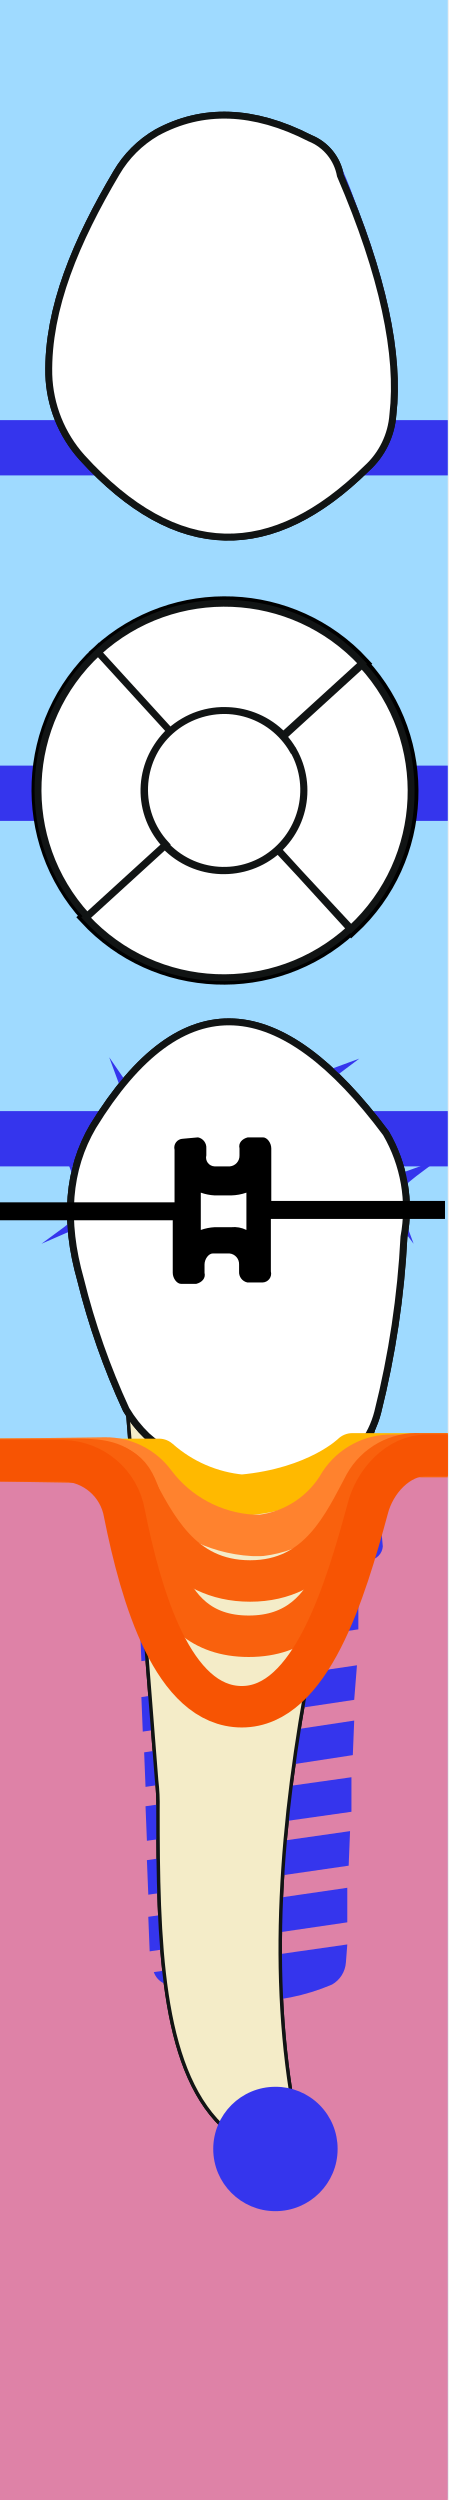
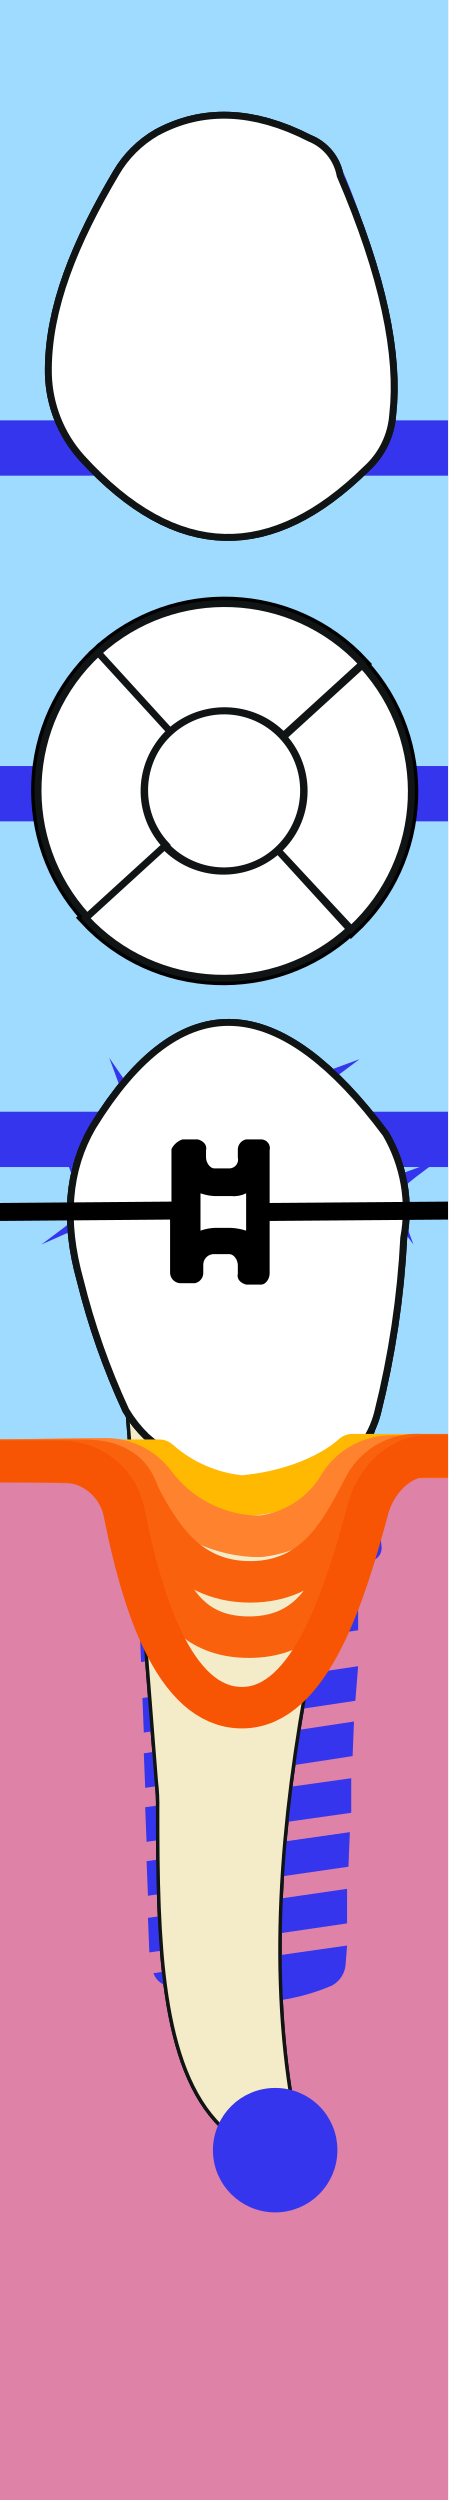
- <svg xmlns="http://www.w3.org/2000/svg" viewBox="0 0 32.43 180.9">
+ <svg xmlns="http://www.w3.org/2000/svg" viewBox="0 0 32.4 180.8">
  <g class="Слой_2" data-name="Слой 2">
    <g class="Слой_1-2" data-name="Слой 1">
      <g class="_34" data-name="34">
-         <path class="background" d="M32.43,0H0V180.8h32.4V0Z" style="fill:#9fdaff" />
-         <path class="bone" d="M32.43,105.9H0v75h32.4v-75Z" style="fill:#de82a7" />
-         <path class="bridge" d="M0,59.4v-4h32.4v4Zm0-29v4h32.4v-4Zm0,50v4h32.4v-4Z" style="fill:#3535ed" />
-         <path class="root" d="M9.23,102.1l2.1,26.7a14.77,14.77,0,0,1,.1,2.1c0,9.5.2,18.6,4.6,22.9,1.8,2.5,3.3,3,4.4,1a5.37,5.37,0,0,0,.6-3.5c-1.6-10.3-.5-21.6,1.9-33.2l4.4-15.8" style="fill:#f4ecc8;stroke:#111414;stroke-miterlimit:10;stroke-width:0.25px" />
-         <path class="rootCanal" d="M19,156c-.5,0-.9-.5-1.4-1.5-4.3-9.2-5.1-55.3-4.2-56.4.1,0,2.7-2.8,5.5-2.8,1.6,0,2.9.9,3.9,2.8-1,9.2-1.9,16-2.7,21.4-1.8,13-2.7,19-.5,36.1a.72.72,0,0,1-.6.4Zm-.1-60.4c1.5,0,2.8.9,3.8,2.7-1,9.2-1.9,16-2.7,21.4-1.8,13-2.7,19-.5,36.1-.2.1-.3.2-.5.2-.4,0-.8-.5-1-.9-4.3-7.5-5.3-54.5-4.5-56.7h0c.1-.2,2.7-2.8,5.4-2.8m0-.3c-2.8,0-5.5,2.8-5.5,2.8-1.2.1.1,58,5.6,58a1.08,1.08,0,0,0,.7-.3c-3.1-24.4-.1-26.3,3.2-57.6-1.2-2.2-2.6-2.9-4-2.9Z" style="fill:none" />
-         <path class="implant" d="M25.13,140.7l-14,2a1.39,1.39,0,0,0,.7.8,15.23,15.23,0,0,0,12.2.1,2,2,0,0,0,1-1.6Zm0-4.1-14.4,2.1.1,2.5,14.3-2.1Zm.2-4.1-14.7,2.1.1,2.5,14.5-2.1Zm.1-3.9-14.9,2.1.1,2.5,14.8-2.1Zm.2-4.1-15.2,2.3.1,2.5,15-2.3Zm.2-4-15.6,2.3.1,2.5,15.3-2.3Zm.1-5.1-15.8,2.3.1,2.5,15.7-2.3v-2.5Zm.1-.7-16-.1.1,2.7L26,114.9Zm1.5-4.7h-.4L9,109.9h-.4v1.9a1.85,1.85,0,0,0,.2.7.91.91,0,0,0,.7.3h1.1l15,.1h1.1a1.08,1.08,0,0,0,1-1Zm.9-2.8V106h0a.94.94,0,0,0-1-1l-18.1-.1h0a1.08,1.08,0,0,0-1,1v1.2c0,.5.1.7.4.9.1,0,.2.1.4.1l18.1.1a.6.6,0,0,0,.4-.1,1.49,1.49,0,0,0,.4-.9Z" style="fill:#3535ed" />
-         <path class="rootMusk" d="M9.23,102.1l2.1,26.7a14.77,14.77,0,0,1,.1,2.1c0,9.5.2,18.6,4.6,22.9,1.8,2.5,3.3,3,4.4,1a5.37,5.37,0,0,0,.6-3.5c-1.6-10.3-.5-21.6,1.9-33.2l4.4-15.8" style="fill:#f4ecc8;stroke:#111414;stroke-miterlimit:10;stroke-width:0.25px" />
-         <path class="coronaLingual" d="M22.43,10c-4.1-2.1-7.8-2.2-11.1-.4a8.06,8.06,0,0,0-2.9,2.9c-2.9,4.9-5,9.8-4.9,14.6a9.43,9.43,0,0,0,2.4,6c6.9,7.6,13.8,7.5,20.6.8a5.82,5.82,0,0,0,1.9-3.9c.5-4.3-.7-10.1-3.8-17.3A3.59,3.59,0,0,0,22.43,10Z" style="fill:#fff;stroke:#111414;stroke-miterlimit:10;stroke-width:0.5px" />
-         <path class="coronaLingualIncisalDistal" d="M28.43,30.6h-7.6v7.1a19.71,19.71,0,0,0,5.8-4.1A6.22,6.22,0,0,0,28.43,30.6Z" style="fill:#3535ed" />
-         <path class="coronaLingualIncisalMiddle" d="M10.93,30.6v6.3a10.75,10.75,0,0,0,10,.8V30.6Z" style="fill:#3535ed" />
-         <path class="coronaLingualIncisionMesial" d="M4.63,30.6a11.35,11.35,0,0,0,1.5,2.3,20.88,20.88,0,0,0,4.8,4.1V30.7Z" style="fill:#3535ed" />
-         <path class="coronaLingualMiddleDistal" d="M26.53,16.9h-5.7V30.6h7.6c.1-.3.1-.5.2-.8Q29.23,24.7,26.53,16.9Z" style="fill:#3535ed" />
-         <path class="coronaLingualMiddleMiddle" d="M20.83,16.9h-10V30.6h10Z" style="fill:#3535ed" />
-         <path class="coronaLingualMiddleMesial" d="M6.23,16.9a22.92,22.92,0,0,0-2.4,9.9,8.49,8.49,0,0,0,.9,3.8H11V16.9Z" style="fill:#3535ed" />
-         <path class="coronaLingualCervicalDistal" d="M24.83,12.4a5.08,5.08,0,0,0-2.4-2.6,11.11,11.11,0,0,0-1.6-.7v7.8h5.7C26,15.5,25.53,14,24.83,12.4Z" style="fill:#3535ed" />
-         <path class="coronaLingualCervicalMiddle" d="M11.53,9.4a1,1,0,0,0-.5.4V17H21V9.2C17.43,7.7,14.23,7.8,11.53,9.4Z" style="fill:#3535ed" />
-         <path class="coronaLingualCervicalMesial" d="M8.73,12.2c-.9,1.5-1.7,3.1-2.5,4.7H11V9.7A9.15,9.15,0,0,0,8.73,12.2Z" style="fill:#3535ed" />
-         <path class="coronaLabial" d="M29.23,89.5a10.93,10.93,0,0,0-1.3-7.5c-7.6-10.2-14.7-11.1-21.2-.5Q4,86.15,5.83,92.6a52.43,52.43,0,0,0,3.3,9.4,9,9,0,0,0,1.5,1.9c4.7,4.1,9.2,5,13.5,2.5a6.81,6.81,0,0,0,3.2-4.2A65.93,65.93,0,0,0,29.23,89.5Z" style="fill:#fff;stroke:#111414;stroke-miterlimit:10;stroke-width:0.5px" />
-         <path class="coronaLabialIncisalDistal" d="M20.93,75.3v4.5H26A18.37,18.37,0,0,0,20.93,75.3Z" style="fill:#3535ed" />
-         <path class="coronaLabialIncisalMiddle" d="M11.73,75.8v3.9H21V75.2A8,8,0,0,0,11.73,75.8Z" style="fill:#3535ed" />
-         <path class="coronaLabialIncisionMesial" d="M8,79.8h3.7V75.9A17.14,17.14,0,0,0,8,79.8Z" style="fill:#3535ed" />
-         <path class="coronaLabialMiddleDistal" d="M27.93,82c-.6-.8-1.2-1.6-1.8-2.3h-5.2V98h7.3a61.27,61.27,0,0,0,1.1-8.6A11.39,11.39,0,0,0,27.93,82Z" style="fill:#3535ed" />
-         <path class="coronaLabialMiddleMiddle" d="M20.93,79.7h-9.3V98h9.3Z" style="fill:#3535ed" />
-         <path class="coronaLabialMiddleMesial" d="M8,79.7l-1.2,1.8q-2.7,4.65-.9,11.1a49.76,49.76,0,0,0,1.6,5.5h4.2V79.8L8,79.7Z" style="fill:#3535ed" />
-         <path class="coronaLabialCervicalDistal" d="M20.93,98.1v9.5a9.08,9.08,0,0,0,3.1-1.2,6.81,6.81,0,0,0,3.2-4.2c.4-1.4.7-2.7,1-4.1Z" style="fill:#3535ed" />
-         <path class="coronaLabialCervicalMiddle" d="M11.73,98v6.6c3.2,2.5,6.3,3.5,9.3,2.9V98Z" style="fill:#3535ed" />
-         <path class="coronaLabialCervicalMesial" d="M7.53,98c.5,1.3,1.1,2.7,1.7,3.9a9,9,0,0,0,1.5,1.9,9,9,0,0,1,1,.9V98.1L7.53,98Z" style="fill:#3535ed" />
-         <path class="veneer" d="M17.63,81.6c2.8-1,3.1-.9,4.9,1.5l1.2,1.6L23,82.8c-1.1-2.8-1-3.2,1.4-5L26,76.6l-1.9.7c-2.8,1-3.1.9-4.9-1.5L18,74.2l.7,1.9c1.1,2.8,1,3.2-1.4,5l-1.6,1.2ZM18.73,92c1.7-.6,1.8-.6,2.9.9l1.2,1.6-.6-1.8c-.6-1.7-.5-1.9.9-3l1.6-1.2-1.9.7c-1.6.6-1.8.6-2.9-.9l-1.2-1.6.7,1.9c.6,1.7.5,1.9-.9,3l-1.6,1.2Zm7.1-4.5c1.7-.6,1.8-.6,2.9.9l1.2,1.6-.7-1.9c-.6-1.7-.5-1.9.9-3l1.6-1.2-1.9.7c-1.6.6-1.8.5-2.9-.9l-1.2-1.6.7,1.9c.6,1.7.5,1.9-.9,3l-1.6,1.2Zm-18-5.6c1.8-.6,1.9-.6,3,.9L12,84.4l-.7-1.9c-.6-1.7-.5-1.9.9-3l1.6-1.2-1.9.7c-1.7.6-1.8.6-2.9-.9l-1.1-1.6.7,1.9c.6,1.7.5,1.9-.9,3l-1.6,1.2Zm-3,7.3c1.7-.6,1.8-.6,2.9.9l1.2,1.6-.6-1.8c-.6-1.7-.5-1.9.9-3l1.6-1.2-1.9.7c-1.6.6-1.8.6-2.9-.9l-1.2-1.6.7,1.9c.6,1.7.5,1.9-.9,3L3,90Z" style="fill:#3535ed" />
-         <path class="coronaTop" d="M11.93,61.2l-5.7,5.2a13.56,13.56,0,0,0,19.1.8l-5.2-5.7A5.92,5.92,0,0,1,11.93,61.2Zm.1-.1a5.83,5.83,0,0,1,.3-8.2l-5.2-5.7a13.56,13.56,0,0,0-.8,19.1L12,61.1Zm8.5-7.9,5.7-5.2a13.56,13.56,0,0,0-19.1-.8l5.2,5.7A5.93,5.93,0,0,1,20.53,53.2Zm4.9,14a13.56,13.56,0,0,0,.8-19.1l-5.7,5.2a5.83,5.83,0,0,1-.4,8.2Zm-6.3-5a5.78,5.78,0,0,1-5.8-10,5.76,5.76,0,0,1,7.9,2.1A5.85,5.85,0,0,1,19.13,62.2Z" style="fill:#fff;stroke:#000;stroke-miterlimit:10" />
-         <path class="coronaTopBuccal" d="M20.13,61.5l5.2,5.7a13.56,13.56,0,0,1-19.1-.8l5.7-5.2A5.92,5.92,0,0,0,20.13,61.5Z" style="fill:#3535ed" />
-         <path class="coronaTopMedial" d="M12,61.1l-5.7,5.2a13.56,13.56,0,0,1,.8-19.1l5.2,5.7a5.83,5.83,0,0,0-.3,8.2Z" style="fill:#3535ed" />
-         <path class="coronaTopLingual" d="M12.33,52.9l-5.2-5.7a13.56,13.56,0,0,1,19.1.8l-5.7,5.2A5.93,5.93,0,0,0,12.33,52.9Z" style="fill:#3535ed" />
-         <path class="coronaTopDistal" d="M20.13,61.5a5.83,5.83,0,0,0,.4-8.2l5.7-5.2a13.56,13.56,0,0,1-.8,19.1Z" style="fill:#3535ed" />
-         <path class="coronaTopOclusial" d="M21.23,54.3a5.76,5.76,0,0,0-7.9-2.1,5.78,5.78,0,0,0,5.8,10A5.85,5.85,0,0,0,21.23,54.3Z" style="fill:#3535ed" />
-         <path class="silant" d="M24.23,65.4a19,19,0,0,1-6.9,1.2c-5.8,0-9.2-2.2-9.2-5.4,0-2.7,2.2-4.2,6.4-5.4,3.2-.9,4.7-1.6,4.7-3.1,0-1.3-1.5-2.5-4.1-2.5a13.11,13.11,0,0,0-5,1L9,48.8a15.66,15.66,0,0,1,6-1.1c5.3,0,8.4,2.4,8.4,5.3,0,2.2-2.1,4-6.5,5.1-3.3.9-4.5,1.8-4.5,3.3s1.5,2.7,4.8,2.7a16.09,16.09,0,0,0,5.9-1.3Z" style="fill:#3535ed" />
-         <path class="crown" d="M24.63,12.7c3.1,7.2,4.3,13,3.8,17.3a5.82,5.82,0,0,1-1.9,3.9c-6.8,6.7-13.7,6.8-20.6-.8a9.43,9.43,0,0,1-2.4-6c-.1-4.8,2-9.7,4.9-14.6a8.06,8.06,0,0,1,2.9-2.9c3.3-1.8,7-1.7,11.1.4A3.59,3.59,0,0,1,24.63,12.7Zm4.6,76.8a10.93,10.93,0,0,0-1.3-7.5c-7.6-10.2-14.7-11.1-21.2-.5Q4,86.15,5.83,92.6a52.43,52.43,0,0,0,3.3,9.4,9,9,0,0,0,1.5,1.9c4.7,4.1,9.2,5,13.5,2.5a6.81,6.81,0,0,0,3.2-4.2A65.93,65.93,0,0,0,29.23,89.5Zm-9.1-28,5.2,5.7a13.56,13.56,0,0,1-19.1-.8l5.7-5.2A5.92,5.92,0,0,0,20.13,61.5ZM12,61.1l-5.7,5.2a13.56,13.56,0,0,1,.8-19.1l5.2,5.7a5.83,5.83,0,0,0-.3,8.2Zm.3-8.2-5.2-5.7a13.56,13.56,0,0,1,19.1.8l-5.7,5.2A5.93,5.93,0,0,0,12.33,52.9Zm7.8,8.6a5.83,5.83,0,0,0,.4-8.2l5.7-5.2a13.56,13.56,0,0,1-.8,19.1Zm1.1-7.2a5.76,5.76,0,0,0-7.9-2.1,5.78,5.78,0,0,0,5.8,10A5.85,5.85,0,0,0,21.23,54.3Z" style="fill:#fff;stroke:#111414;stroke-miterlimit:10;stroke-width:0.5px" />
-         <path class="braces" d="M17.83,86.3h0V89a2,2,0,0,0-1.1-.2h-1.2a3.55,3.55,0,0,0-1,.2V86.3h0a3.55,3.55,0,0,0,1,.2h1.2a3.59,3.59,0,0,0,1.1-.2m-4.6-3.9a.64.64,0,0,0-.6.8V87H0v1.3h12.5v3.8c0,.4.3.8.6.8h1.1c.4-.1.7-.4.6-.8v-.6c0-.4.3-.8.6-.8h1.2a.77.77,0,0,1,.7.8V92a.76.76,0,0,0,.6.8H19a.64.64,0,0,0,.6-.8V88.2h12.6V86.9H19.63V83.1c0-.4-.3-.8-.6-.8h-1.1c-.4.1-.7.4-.6.8v.5a.77.77,0,0,1-.7.8h-1.1a.64.64,0,0,1-.6-.8v-.5a.76.76,0,0,0-.6-.8l-1.1.1Z" />
-         <path class="gum" d="M0,105.6h11.5a10.5,10.5,0,0,0,6,2.6c5.5-.5,8-3,8-3h6.9" style="fill:none;stroke:#ffb900;stroke-linejoin:round;stroke-width:3px" />
-         <path class="paradontit1" d="M0,105.6l7.6-.1a4.41,4.41,0,0,1,3.6,1.8,9.56,9.56,0,0,0,7.1,3.8h.6a7.64,7.64,0,0,0,5.7-3.8,4.44,4.44,0,0,1,3.8-2h4" style="fill:none;stroke:#ff822e;stroke-linejoin:round;stroke-width:3px" />
-         <path class="paradontit2" d="M0,105.6h5.7c1.7,0,3.1.2,3.9,1.7,1.6,3,3.5,7.1,8.5,7.1s6.8-4.2,8.3-7a4.3,4.3,0,0,1,4-2.2h2" style="fill:none;stroke:#f9610d;stroke-linejoin:round;stroke-width:3px" />
-         <path class="paradontit3" d="M0,105.7l5.7.1c1.7,0,3.2,0,4,1.5,1.6,3,1.3,11.1,8.3,11.1s7-8.2,8.5-11a4.15,4.15,0,0,1,4-2h1.9" style="fill:none;stroke:#f9610d;stroke-linejoin:round;stroke-width:3px" />
-         <path class="paradontit4" d="M0,105.7h4.6A4.59,4.59,0,0,1,9,109.5c1.2,6,3.5,14,8.5,14s7.5-8.4,9.1-14.3c.5-2,2.2-3.9,4.3-3.9h1.5" style="fill:none;stroke:#f75403;stroke-linejoin:round;stroke-width:3px" />
-         <path class="periodontit" d="M19.93,151a4.5,4.5,0,1,0,4.5,4.5A4.48,4.48,0,0,0,19.93,151Z" style="fill:#3535ed" />
+         <path class="background" d="M32.4,0V180.8H0V0Z" style="fill:#9fdaff" />
+         <path class="bone" d="M32.4,105.8v75H0v-75Z" style="fill:#de82a7" />
+         <path class="bridge" d="M0,59.4v-4H32.4v4Zm0-29v4H32.4v-4Zm0,50v4H32.4v-4Z" style="fill:#3535ed" />
+         <path class="root" d="M27.3,102.3l-4.4,15.8c-2.4,11.6-3.5,22.9-1.9,33.2a5.37,5.37,0,0,1-.6,3.5c-1.1,2-2.6,1.5-4.4-1-4.4-4.3-4.6-13.4-4.6-22.9a14.77,14.77,0,0,0-.1-2.1L9.2,102.1" style="fill:#f4ecc8;stroke:#111414;stroke-miterlimit:10;stroke-width:0.25px" />
+         <path class="rootCanal" d="M17.7,154.5c-4.3-9.2-5.1-55.3-4.2-56.4,0,0,2.7-2.7,5.4-2.7q2.4,0,3.9,2.7c-1,9.3-1.9,16.1-2.7,21.5-1.8,13-2.7,19-.5,36.1a.86.86,0,0,1-.6.3C18.5,156,18,155.5,17.7,154.5Zm1.2-58.9c1.5,0,2.8.9,3.9,2.6-1,9.3-1.9,16-2.7,21.4-1.8,13.1-2.7,19-.5,36.1-.2.1-.3.2-.5.2-.4,0-.8-.5-1-.9-4.3-7.5-5.4-54.5-4.5-56.7h0s2.6-2.7,5.3-2.7h0m0-.3c-2.8,0-5.5,2.8-5.5,2.8-1.2.1.1,58,5.6,58a1.33,1.33,0,0,0,.7-.3c-3.1-24.4,0-26.3,3.2-57.6-1.1-2.2-2.6-2.9-4-2.9Z" style="fill:none" />
+         <path class="implant" d="M25.1,140.7l-14,2a1.39,1.39,0,0,0,.7.8,15.23,15.23,0,0,0,12.2.1,1.9,1.9,0,0,0,1-1.6Zm0-1.6v-2.5l-14.4,2.1.1,2.5,14.3-2.1Zm.2-6.6-14.7,2.1.1,2.5L25.2,135Zm.1-1.4v-2.5l-14.9,2.1.1,2.5,14.8-2.1Zm.2-6.6-15.2,2.3.1,2.5,15-2.3Zm.3-4-15.6,2.3.1,2.5L25.7,123Zm0-5.1-15.8,2.3.1,2.5,15.7-2.3Zm.1-.6-16-.1.1,2.7L26,115Zm1.4-4.8H27l-18.1-.1H8.5v1.9a1.85,1.85,0,0,0,.2.7.91.91,0,0,0,.7.3h1.1l15,.1h1.1a.94.94,0,0,0,1-1Zm1.1-2.8V106h0a1.08,1.08,0,0,0-1-1l-18.1-.1h0a.94.94,0,0,0-1,1v1.2a1,1,0,0,0,.4.9c.1,0,.2.1.4.1l18.1.1a.6.6,0,0,0,.4-.1,1.49,1.49,0,0,0,.4-.9Z" style="fill:#3535ed" />
+         <path class="rootMask" d="M27.3,102.3l-4.4,15.8c-2.4,11.6-3.5,22.9-1.9,33.2a5.37,5.37,0,0,1-.6,3.5c-1.1,2-2.6,1.5-4.4-1-4.4-4.3-4.6-13.4-4.6-22.9a14.77,14.77,0,0,0-.1-2.1L9.2,102.1" style="fill:#f4ecc8;stroke:#111414;stroke-miterlimit:10;stroke-width:0.25px" />
+         <path class="coronaLingual" d="M24.6,12.7c3.1,7.2,4.3,13,3.8,17.3a5.82,5.82,0,0,1-1.9,3.9c-6.8,6.7-13.7,6.8-20.6-.8a9.43,9.43,0,0,1-2.4-6c-.1-4.8,2-9.7,4.9-14.6a8.06,8.06,0,0,1,2.9-2.9c3.3-1.8,7-1.7,11.1.4A3.59,3.59,0,0,1,24.6,12.7Z" style="fill:#fff;stroke:#111414;stroke-miterlimit:10;stroke-width:0.5px" />
+         <path class="coronaLingualIncisalDistal" d="M26.6,33.6a19.71,19.71,0,0,1-5.8,4.1V30.6h7.6A6.22,6.22,0,0,1,26.6,33.6Z" style="fill:#3535ed" />
+         <path class="coronaLingualIncisalMiddle" d="M20.9,30.6v7.1a10.75,10.75,0,0,1-10-.8V30.6Z" style="fill:#3535ed" />
+         <path class="coronaLingualIncisionMesial" d="M10.9,30.7V37a20.88,20.88,0,0,1-4.8-4.1,11.35,11.35,0,0,1-1.5-2.3Z" style="fill:#3535ed" />
+         <path class="coronaLingualMiddleDistal" d="M28.6,29.8c-.1.3-.1.5-.2.8H20.8V16.9h5.7Q29.2,24.7,28.6,29.8Z" style="fill:#3535ed" />
+         <path class="coronaLingualMiddleMiddle" d="M20.8,30.6h-10V16.9h10Z" style="fill:#3535ed" />
+         <path class="coronaLingualMiddleMesial" d="M11,16.9V30.6H4.7a8.49,8.49,0,0,1-.9-3.8,22.92,22.92,0,0,1,2.4-9.9Z" style="fill:#3535ed" />
+         <path class="coronaLingualCervicalDistal" d="M26.5,16.9H20.8V9.1a11.11,11.11,0,0,1,1.6.7,5.08,5.08,0,0,1,2.4,2.6C25.5,14,26,15.5,26.5,16.9Z" style="fill:#3535ed" />
+         <path class="coronaLingualCervicalMiddle" d="M21,9.2V17H11V9.8a1,1,0,0,1,.5-.4C14.2,7.8,17.4,7.7,21,9.2Z" style="fill:#3535ed" />
+         <path class="coronaLingualCervicalMesial" d="M11,9.7v7.2H6.2c.8-1.6,1.6-3.2,2.5-4.7A9.15,9.15,0,0,1,11,9.7Z" style="fill:#3535ed" />
+         <path class="coronaLabial" d="M27.3,102.2a6.81,6.81,0,0,1-3.2,4.2c-4.3,2.5-8.8,1.6-13.5-2.5A9,9,0,0,1,9.1,102a52.43,52.43,0,0,1-3.3-9.4Q4,86.15,6.7,81.5c6.5-10.6,13.6-9.7,21.2.5a10.93,10.93,0,0,1,1.3,7.5A65.93,65.93,0,0,1,27.3,102.2Z" style="fill:#fff;stroke:#111414;stroke-miterlimit:10;stroke-width:0.5px" />
+         <path class="coronaLabialIncisalDistal" d="M26,79.8H20.9V75.3A18.37,18.37,0,0,1,26,79.8Z" style="fill:#3535ed" />
+         <path class="coronaLabialIncisalMiddle" d="M21,75.2v4.5H11.7V75.8A8,8,0,0,1,21,75.2Z" style="fill:#3535ed" />
+         <path class="coronaLabialIncisionMesial" d="M11.7,75.9v3.9H8A17.14,17.14,0,0,1,11.7,75.9Z" style="fill:#3535ed" />
+         <path class="coronaLabialMiddleDistal" d="M29.3,89.4A61.27,61.27,0,0,1,28.2,98H20.9V79.7h5.2c.6.7,1.2,1.5,1.8,2.3A11.39,11.39,0,0,1,29.3,89.4Z" style="fill:#3535ed" />
+         <path class="coronaLabialMiddleMiddle" d="M20.9,98H11.6V79.7h9.3Z" style="fill:#3535ed" />
+         <path class="coronaLabialMiddleMesial" d="M8,79.7l3.7.1V98.1H7.5a49.76,49.76,0,0,1-1.6-5.5q-1.8-6.45.9-11.1L8,79.7Z" style="fill:#3535ed" />
+         <path class="coronaLabialCervicalDistal" d="M20.9,98.1h7.3c-.3,1.4-.6,2.7-1,4.1a6.81,6.81,0,0,1-3.2,4.2,9.08,9.08,0,0,1-3.1,1.2V98.1Z" style="fill:#3535ed" />
+         <path class="coronaLabialCervicalMiddle" d="M21,98v9.5c-3,.6-6.1-.4-9.3-2.9V98Z" style="fill:#3535ed" />
+         <path class="coronaLabialCervicalMesial" d="M7.5,98l4.2.1v6.6a9,9,0,0,0-1-.9,9,9,0,0,1-1.5-1.9C8.6,100.7,8,99.3,7.5,98Z" style="fill:#3535ed" />
+         <path class="veneer" d="M17.6,81.6c2.8-1,3.1-.9,4.9,1.5l1.2,1.6L23,82.8c-1.1-2.8-1-3.2,1.4-5L26,76.6l-1.9.7c-2.8,1-3.1.9-4.9-1.5L18,74.2l.7,1.9c1.1,2.8,1,3.2-1.4,5l-1.6,1.2ZM18.7,92c1.7-.6,1.8-.6,2.9.9l1.2,1.6-.6-1.8c-.6-1.7-.5-1.9.9-3l1.6-1.2-1.9.7c-1.6.6-1.8.6-2.9-.9l-1.2-1.6.7,1.9c.6,1.7.5,1.9-.9,3l-1.6,1.2Zm7.1-4.5c1.7-.6,1.8-.6,2.9.9L29.9,90l-.7-1.9c-.6-1.7-.5-1.9.9-3l1.6-1.2-1.9.7c-1.6.6-1.8.5-2.9-.9l-1.2-1.6.7,1.9c.6,1.7.5,1.9-.9,3l-1.6,1.2Zm-18-5.6c1.8-.6,1.9-.6,3,.9L12,84.4l-.7-1.9c-.6-1.7-.5-1.9.9-3l1.6-1.2-1.9.7c-1.7.6-1.8.6-2.9-.9L7.9,76.5l.7,1.9c.6,1.7.5,1.9-.9,3L6.1,82.6Zm-3,7.3c1.7-.6,1.8-.6,2.9.9l1.2,1.6-.6-1.8c-.6-1.7-.5-1.9.9-3l1.6-1.2-1.9.7c-1.6.6-1.8.6-2.9-.9L4.8,83.9l.7,1.9c.6,1.7.5,1.9-.9,3L3,90Z" style="fill:#3535ed" />
+         <path class="coronaTop" d="M11.9,61.2,6.2,66.4a13.56,13.56,0,0,0,19.1.8l-5.2-5.7A5.92,5.92,0,0,1,11.9,61.2Zm.1-.1a5.83,5.83,0,0,1,.3-8.2L7.1,47.2a13.56,13.56,0,0,0-.8,19.1L12,61.1Zm8.5-7.9L26.2,48a13.56,13.56,0,0,0-19.1-.8l5.2,5.7A5.93,5.93,0,0,1,20.5,53.2Zm4.9,14a13.56,13.56,0,0,0,.8-19.1l-5.7,5.2a5.83,5.83,0,0,1-.4,8.2Zm-6.3-5a5.78,5.78,0,0,1-5.8-10,5.76,5.76,0,0,1,7.9,2.1A5.85,5.85,0,0,1,19.1,62.2Z" style="fill:#fff;stroke:#000;stroke-miterlimit:10" />
+         <path class="coronaTopBuccal" d="M11.9,61.2,6.2,66.4a13.56,13.56,0,0,0,19.1.8l-5.2-5.7A5.92,5.92,0,0,1,11.9,61.2Z" style="fill:#3535ed" />
+         <path class="coronaTopMedial" d="M12,61.1a5.83,5.83,0,0,1,.3-8.2L7.1,47.2a13.56,13.56,0,0,0-.8,19.1L12,61.1Z" style="fill:#3535ed" />
+         <path class="coronaTopLingual" d="M20.5,53.2,26.2,48a13.56,13.56,0,0,0-19.1-.8l5.2,5.7A5.93,5.93,0,0,1,20.5,53.2Z" style="fill:#3535ed" />
+         <path class="coronaTopDistal" d="M25.4,67.2a13.56,13.56,0,0,0,.8-19.1l-5.7,5.2a5.83,5.83,0,0,1-.4,8.2Z" style="fill:#3535ed" />
+         <path class="coronaTopOclusial" d="M19.1,62.2a5.78,5.78,0,0,1-5.8-10,5.76,5.76,0,0,1,7.9,2.1A5.85,5.85,0,0,1,19.1,62.2Z" style="fill:#3535ed" />
+         <path class="silant" d="M23.1,62.8a16.09,16.09,0,0,1-5.9,1.3c-3.3,0-4.8-1.2-4.8-2.7s1.2-2.4,4.5-3.3c4.4-1.1,6.5-2.9,6.5-5.1,0-2.9-3.1-5.3-8.4-5.3a15.66,15.66,0,0,0-6,1.1l1.1,2.4a13.11,13.11,0,0,1,5-1c2.6,0,4.1,1.2,4.1,2.5,0,1.5-1.5,2.2-4.7,3.1-4.2,1.2-6.4,2.7-6.4,5.4,0,3.2,3.4,5.4,9.2,5.4a19,19,0,0,0,6.9-1.2Z" style="fill:#3535ed" />
+         <path class="crown" d="M24.6,12.7c3.1,7.2,4.3,13,3.8,17.3a5.82,5.82,0,0,1-1.9,3.9c-6.8,6.7-13.7,6.8-20.6-.8a9.43,9.43,0,0,1-2.4-6c-.1-4.8,2-9.7,4.9-14.6a8.06,8.06,0,0,1,2.9-2.9c3.3-1.8,7-1.7,11.1.4A3.59,3.59,0,0,1,24.6,12.7Zm4.6,76.8A10.93,10.93,0,0,0,27.9,82c-7.6-10.2-14.7-11.1-21.2-.5Q4,86.15,5.8,92.6A52.43,52.43,0,0,0,9.1,102a9,9,0,0,0,1.5,1.9c4.7,4.1,9.2,5,13.5,2.5a6.81,6.81,0,0,0,3.2-4.2A65.93,65.93,0,0,0,29.2,89.5Zm-9.1-28,5.2,5.7a13.56,13.56,0,0,1-19.1-.8l5.7-5.2A5.92,5.92,0,0,0,20.1,61.5ZM12,61.1,6.3,66.3a13.56,13.56,0,0,1,.8-19.1l5.2,5.7a5.83,5.83,0,0,0-.3,8.2Zm.3-8.2L7.1,47.2a13.56,13.56,0,0,1,19.1.8l-5.7,5.2A5.93,5.93,0,0,0,12.3,52.9Zm7.8,8.6a5.83,5.83,0,0,0,.4-8.2l5.7-5.2a13.56,13.56,0,0,1-.8,19.1Zm1.1-7.2a5.76,5.76,0,0,0-7.9-2.1,5.78,5.78,0,0,0,5.8,10A5.85,5.85,0,0,0,21.2,54.3Z" style="fill:#fff;stroke:#111414;stroke-miterlimit:10;stroke-width:0.5px" />
+         <path class="braces" d="M17.8,86.3h0V89a4.25,4.25,0,0,0-1.1-.2H15.5a3.55,3.55,0,0,0-1,.2V86.3h0a3.55,3.55,0,0,0,1,.2h1.2a2,2,0,0,0,1.1-.2m-4.6-3.9a1.39,1.39,0,0,0-.8.7v3.8L0,87v1.3l12.3-.1V92a.77.77,0,0,0,.7.8h1.1a.76.76,0,0,0,.6-.8v-.5a.77.77,0,0,1,.7-.8h1.2c.3,0,.6.4.6.8v.6c-.1.4.2.7.6.8h1.1c.3,0,.6-.4.6-.8V88.3l12.9-.1V86.9L19.5,87V83.2a.64.64,0,0,0-.6-.8H17.8a.76.76,0,0,0-.6.8v.5a.64.64,0,0,1-.6.8H15.5c-.3,0-.6-.4-.6-.8v-.5c.1-.4-.2-.7-.6-.8Z" />
+         <path class="gum" d="M32.4,105.2H25.5s-2.5,2.5-8,3a10.5,10.5,0,0,1-6-2.6H0" style="fill:none;stroke:#ffb900;stroke-linejoin:round;stroke-width:3px" />
+         <path class="paradontit1" d="M32.4,105.3h-4a4.44,4.44,0,0,0-3.8,2,7.64,7.64,0,0,1-5.7,3.8h-.6a9.56,9.56,0,0,1-7.1-3.8,4.41,4.41,0,0,0-3.6-1.8c-2.9,0-6.4.1-7.6.1" style="fill:none;stroke:#ff822e;stroke-linejoin:round;stroke-width:3px" />
+         <path class="paradontit2" d="M32.4,105.2h-2a4.3,4.3,0,0,0-4,2.2c-1.5,2.8-3.3,7-8.3,7s-6.9-4.1-8.5-7.1c-.8-1.5-2.2-1.7-3.9-1.7H0" style="fill:none;stroke:#f9610d;stroke-linejoin:round;stroke-width:3px" />
+         <path class="paradontit3" d="M32.4,105.4H30.5a4.15,4.15,0,0,0-4,2c-1.5,2.8-1.5,11-8.5,11s-6.7-8.1-8.3-11.1c-.8-1.5-2.3-1.5-4-1.5-2.2-.1-5.1-.1-5.7-.1" style="fill:none;stroke:#f9610d;stroke-linejoin:round;stroke-width:3px" />
+         <path class="paradontit4" d="M32.4,105.3H30.9c-2.1,0-3.8,1.9-4.3,3.9-1.6,5.9-4.1,14.3-9.1,14.3s-7.3-8-8.5-14a4.59,4.59,0,0,0-4.4-3.8H0" style="fill:none;stroke:#f75403;stroke-linejoin:round;stroke-width:3px" />
+         <path class="periodontit" d="M24.4,155.5a4.5,4.5,0,1,1-4.5-4.5A4.48,4.48,0,0,1,24.4,155.5Z" style="fill:#3535ed" />
      </g>
    </g>
  </g>
</svg>
